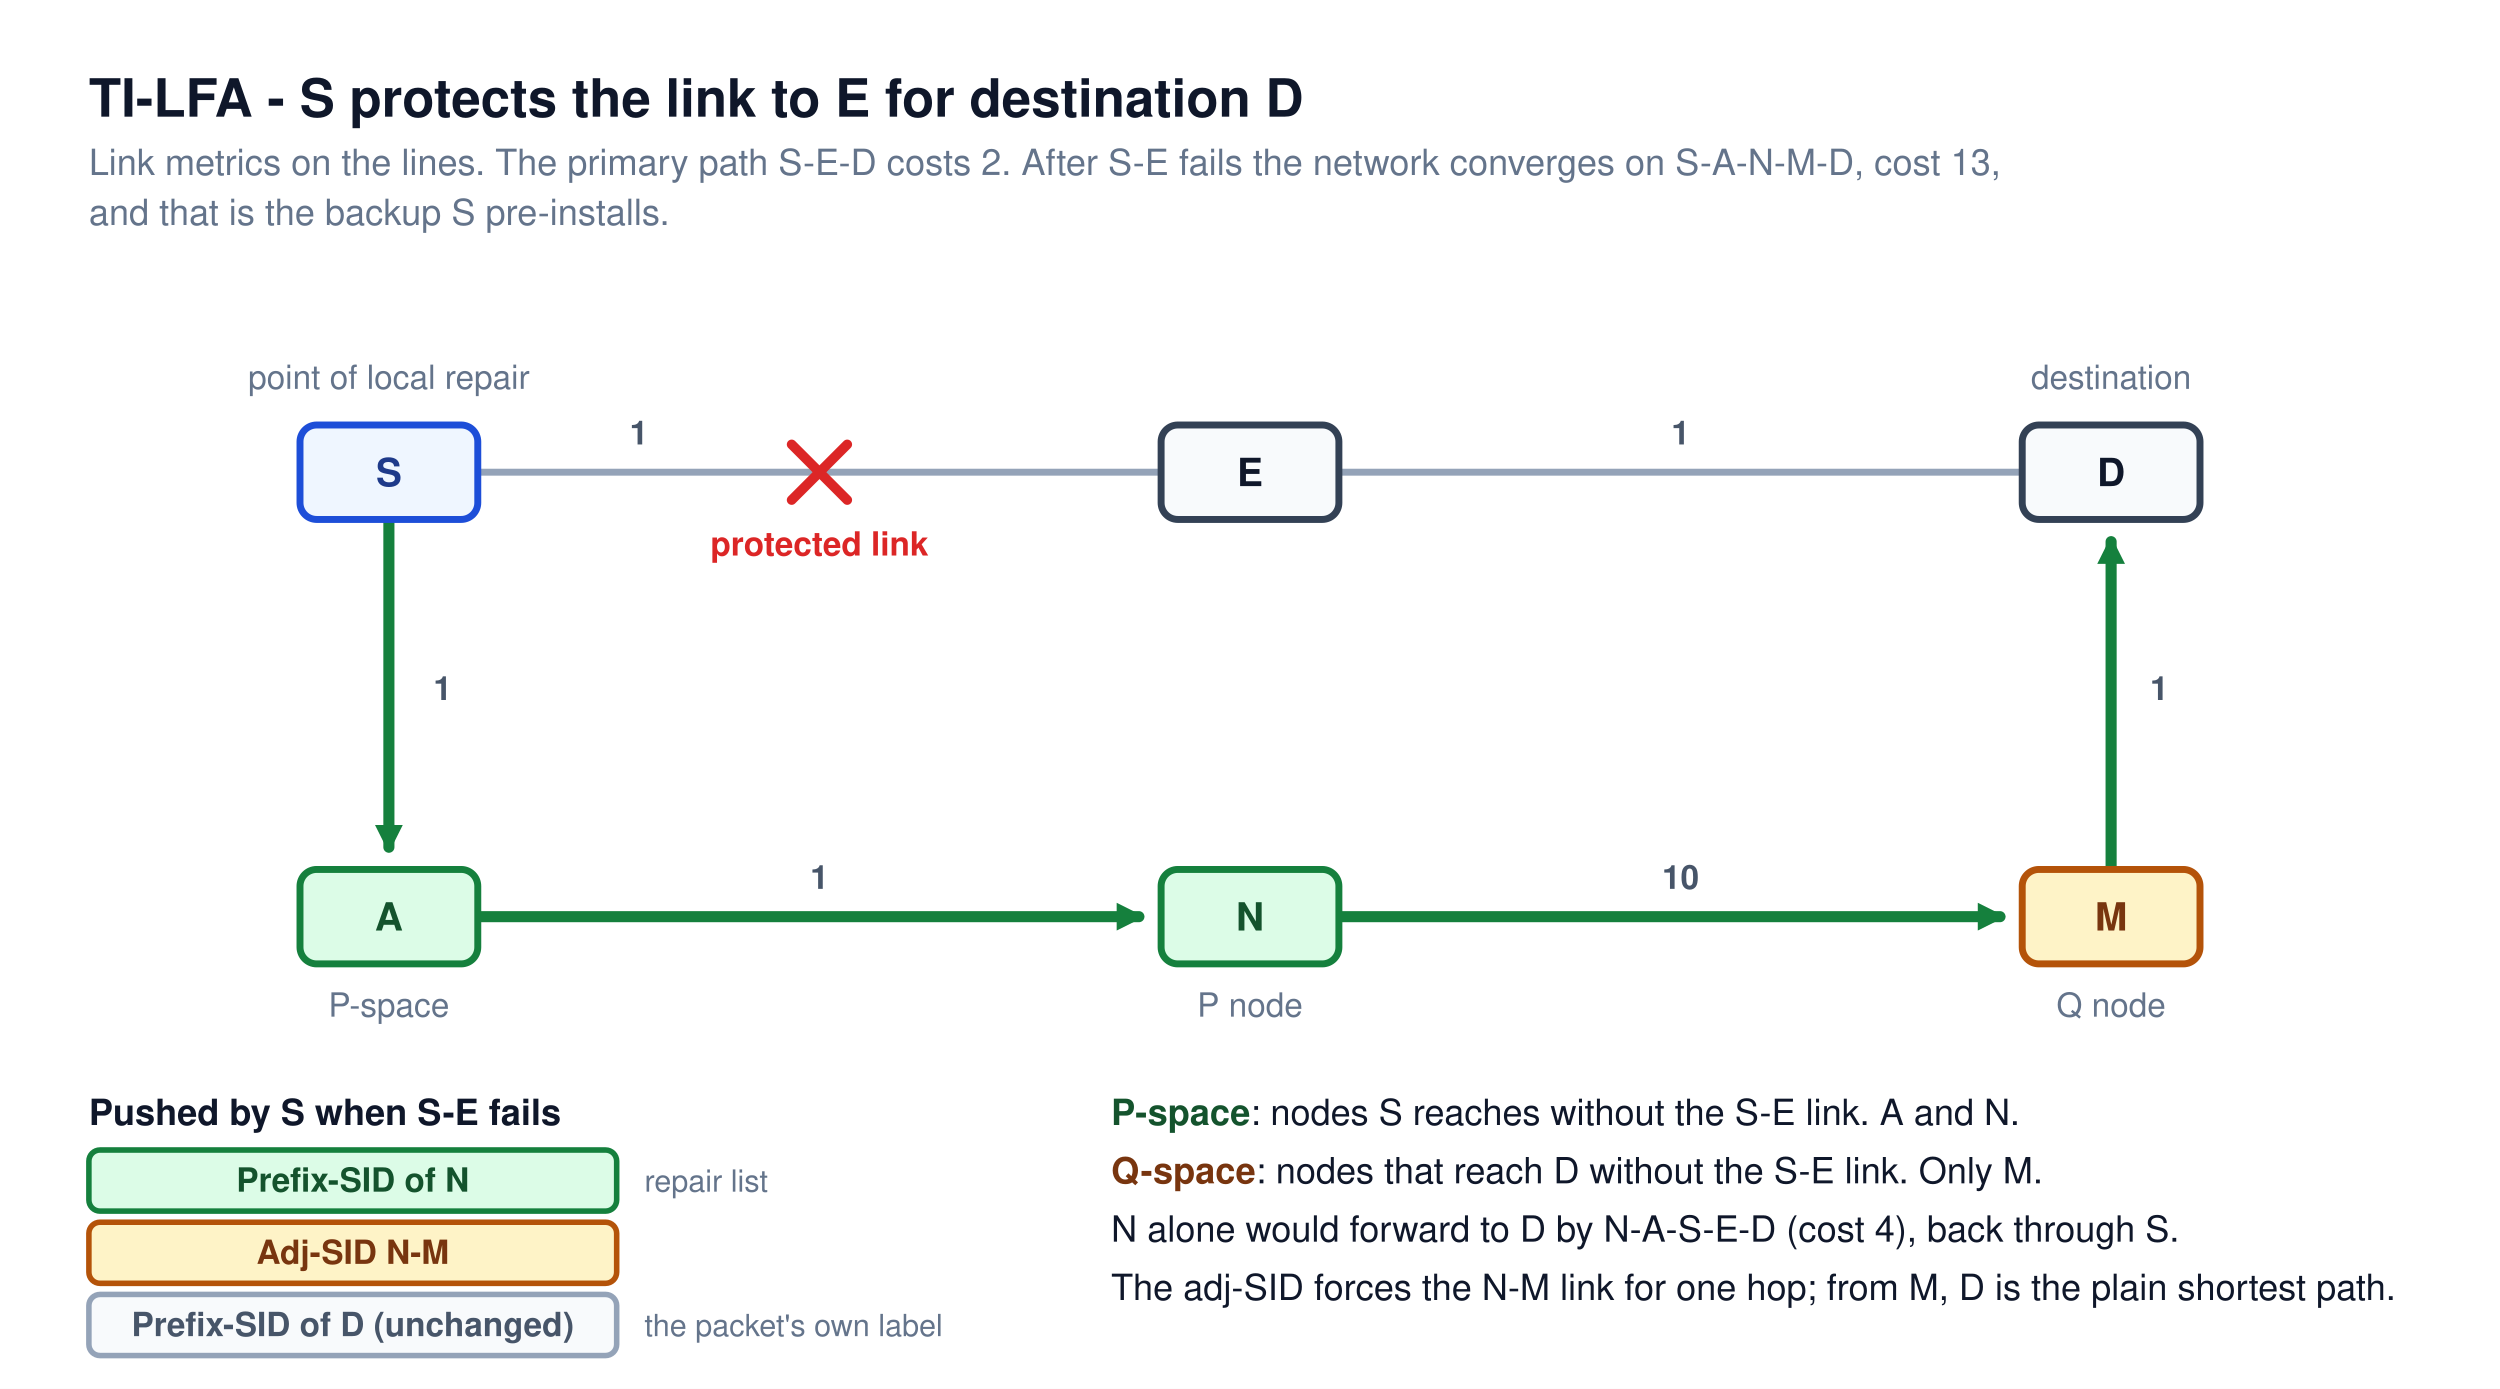
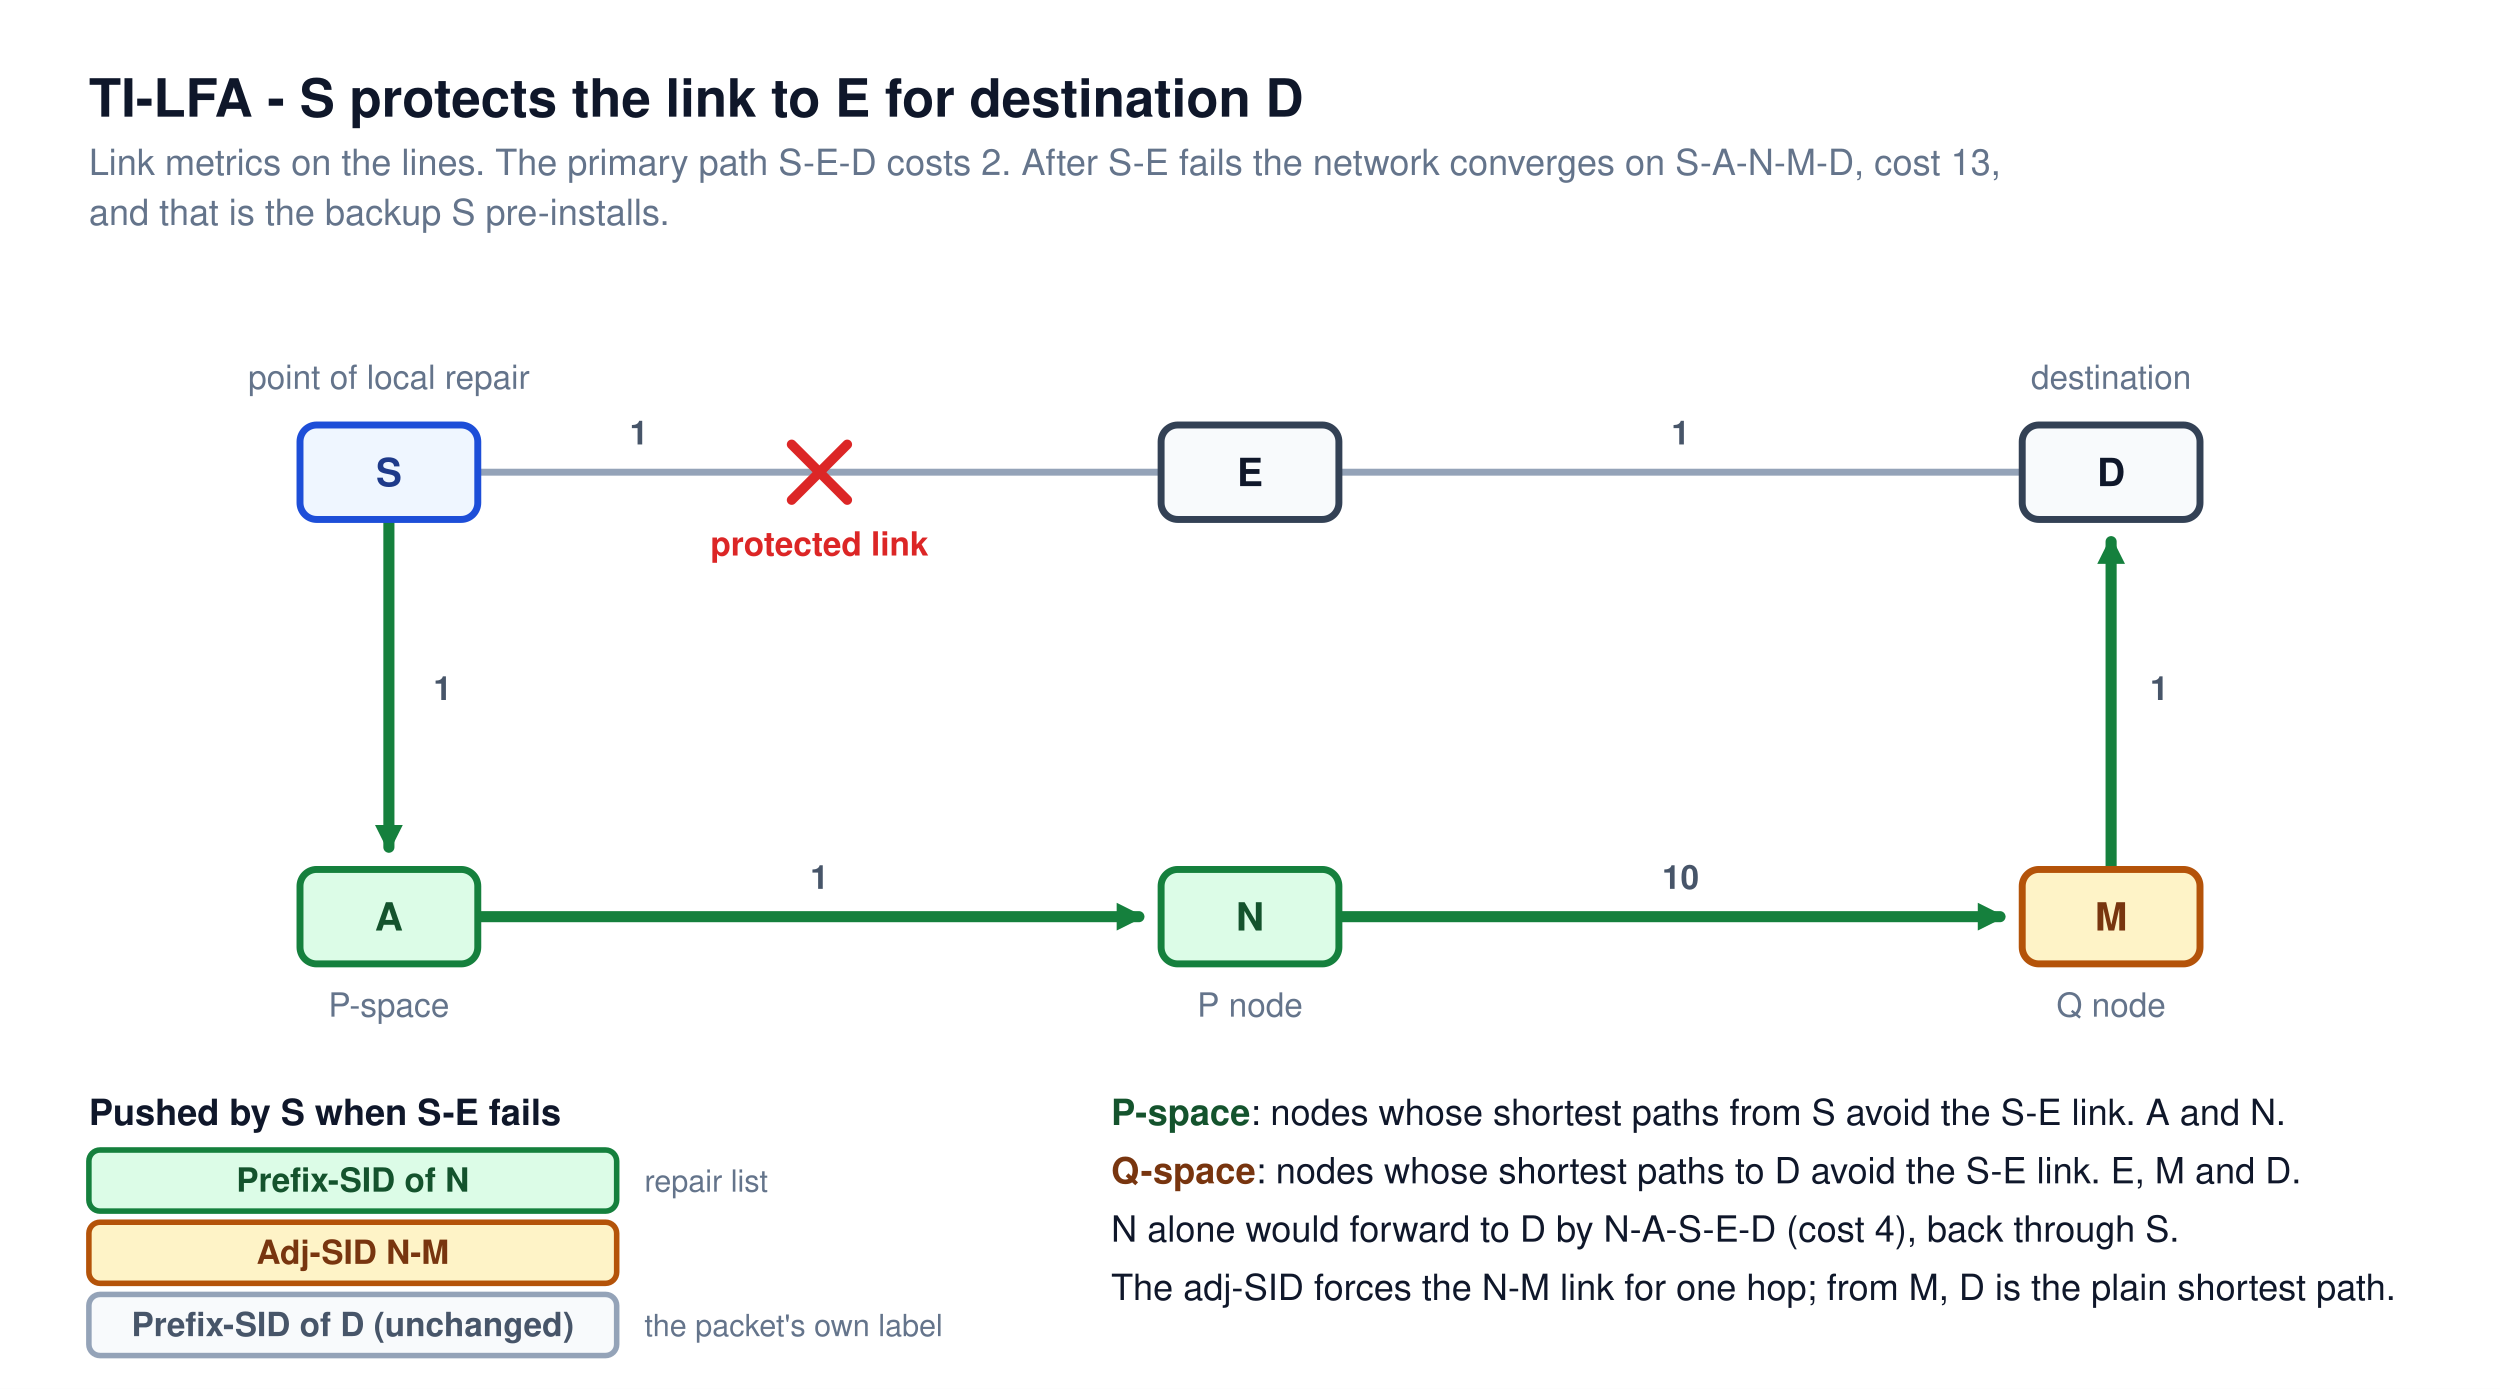
<svg xmlns="http://www.w3.org/2000/svg" viewBox="0 0 900 500" width="900" height="500" font-family="-apple-system, BlinkMacSystemFont, 'Segoe UI', Helvetica, Arial, sans-serif">
  <rect width="900" height="500" fill="#ffffff" />
  <defs>
    <marker id="arrG" markerWidth="10" markerHeight="10" refX="8" refY="5" orient="auto" markerUnits="userSpaceOnUse">
      <path d="M0,0 L10,5 L0,10 z" fill="#15803d" />
    </marker>
  </defs>
  <text x="32" y="42" font-size="19" font-weight="700" fill="#0f172a">TI-LFA - S protects the link to E for destination D</text>
  <text x="32" y="63" font-size="13" fill="#64748b">Link metrics on the lines. The primary path S-E-D costs 2. After S-E fails the network converges on S-A-N-M-D, cost 13,</text>
  <text x="32" y="81" font-size="13" fill="#64748b">and that is the backup S pre-installs.</text>
  <g stroke="#94a3b8" stroke-width="2.5" stroke-linecap="round" fill="none">
    <line x1="172" y1="170" x2="418" y2="170" />
    <line x1="482" y1="170" x2="728" y2="170" />
  </g>
  <g stroke="#dc2626" stroke-width="3.5" stroke-linecap="round">
    <line x1="285" y1="160" x2="305" y2="180" />
    <line x1="305" y1="160" x2="285" y2="180" />
  </g>
  <text x="295" y="200" font-size="12" font-weight="600" fill="#dc2626" text-anchor="middle">protected link</text>
  <g stroke="#15803d" stroke-width="4" stroke-linecap="round" fill="none">
    <line x1="140" y1="187" x2="140" y2="305" marker-end="url(#arrG)" />
    <line x1="172" y1="330" x2="410" y2="330" marker-end="url(#arrG)" />
    <line x1="482" y1="330" x2="720" y2="330" marker-end="url(#arrG)" />
    <line x1="760" y1="313" x2="760" y2="195" marker-end="url(#arrG)" />
  </g>
  <g font-size="12" fill="#475569" font-weight="600">
    <text x="230" y="160" text-anchor="middle">1</text>
    <text x="605" y="160" text-anchor="middle">1</text>
    <text x="156" y="252">1</text>
    <text x="295" y="320" text-anchor="middle">1</text>
    <text x="605" y="320" text-anchor="middle">10</text>
    <text x="774" y="252">1</text>
  </g>
  <g font-size="14" font-weight="700" text-anchor="middle">
    <rect x="108" y="153" width="64" height="34" rx="6" fill="#eff6ff" stroke="#1d4ed8" stroke-width="2.5" />
    <text x="140" y="175" fill="#1e3a8a">S</text>
    <rect x="418" y="153" width="64" height="34" rx="6" fill="#f8fafc" stroke="#334155" stroke-width="2.5" />
    <text x="450" y="175" fill="#0f172a">E</text>
    <rect x="728" y="153" width="64" height="34" rx="6" fill="#f8fafc" stroke="#334155" stroke-width="2.5" />
    <text x="760" y="175" fill="#0f172a">D</text>
    <rect x="108" y="313" width="64" height="34" rx="6" fill="#dcfce7" stroke="#15803d" stroke-width="2.5" />
    <text x="140" y="335" fill="#14532d">A</text>
    <rect x="418" y="313" width="64" height="34" rx="6" fill="#dcfce7" stroke="#15803d" stroke-width="2.5" />
    <text x="450" y="335" fill="#14532d">N</text>
    <rect x="728" y="313" width="64" height="34" rx="6" fill="#fef3c7" stroke="#b45309" stroke-width="2.5" />
    <text x="760" y="335" fill="#78350f">M</text>
  </g>
  <g font-size="12" fill="#64748b" text-anchor="middle">
    <text x="140" y="140">point of local repair</text>
    <text x="760" y="140">destination</text>
    <text x="140" y="366">P-space</text>
    <text x="450" y="366">P node</text>
    <text x="760" y="366">Q node</text>
  </g>
  <text x="32" y="405" font-size="13" font-weight="700" fill="#0f172a">Pushed by S when S-E fails</text>
  <g font-size="12" font-weight="600">
    <rect x="32" y="414" width="190" height="22" rx="4" fill="#dcfce7" stroke="#15803d" stroke-width="2" />
    <text x="127" y="429" fill="#14532d" text-anchor="middle">Prefix-SID of N</text>
    <rect x="32" y="440" width="190" height="22" rx="4" fill="#fef3c7" stroke="#b45309" stroke-width="2" />
    <text x="127" y="455" fill="#78350f" text-anchor="middle">Adj-SID N-M</text>
    <rect x="32" y="466" width="190" height="22" rx="4" fill="#f8fafc" stroke="#94a3b8" stroke-width="2" />
    <text x="127" y="481" fill="#475569" text-anchor="middle">Prefix-SID of D (unchanged)</text>
  </g>
  <text x="232" y="429" font-size="11" fill="#64748b">repair list</text>
  <text x="232" y="481" font-size="11" fill="#64748b">the packet's own label</text>
  <g font-size="13" fill="#0f172a">
    <text x="400" y="405">
-       <tspan font-weight="700" fill="#14532d">P-space</tspan>: nodes S reaches without the S-E link. A and N.</text>
+       <tspan font-weight="700" fill="#14532d">P-space</tspan>: nodes whose shortest paths from S avoid the S-E link. A and N.</text>
    <text x="400" y="426">
-       <tspan font-weight="700" fill="#78350f">Q-space</tspan>: nodes that reach D without the S-E link. Only M.</text>
+       <tspan font-weight="700" fill="#78350f">Q-space</tspan>: nodes whose shortest paths to D avoid the S-E link. E, M and D.</text>
    <text x="400" y="447">N alone would forward to D by N-A-S-E-D (cost 4), back through S.</text>
    <text x="400" y="468">The adj-SID forces the N-M link for one hop; from M, D is the plain shortest path.</text>
  </g>
</svg>
